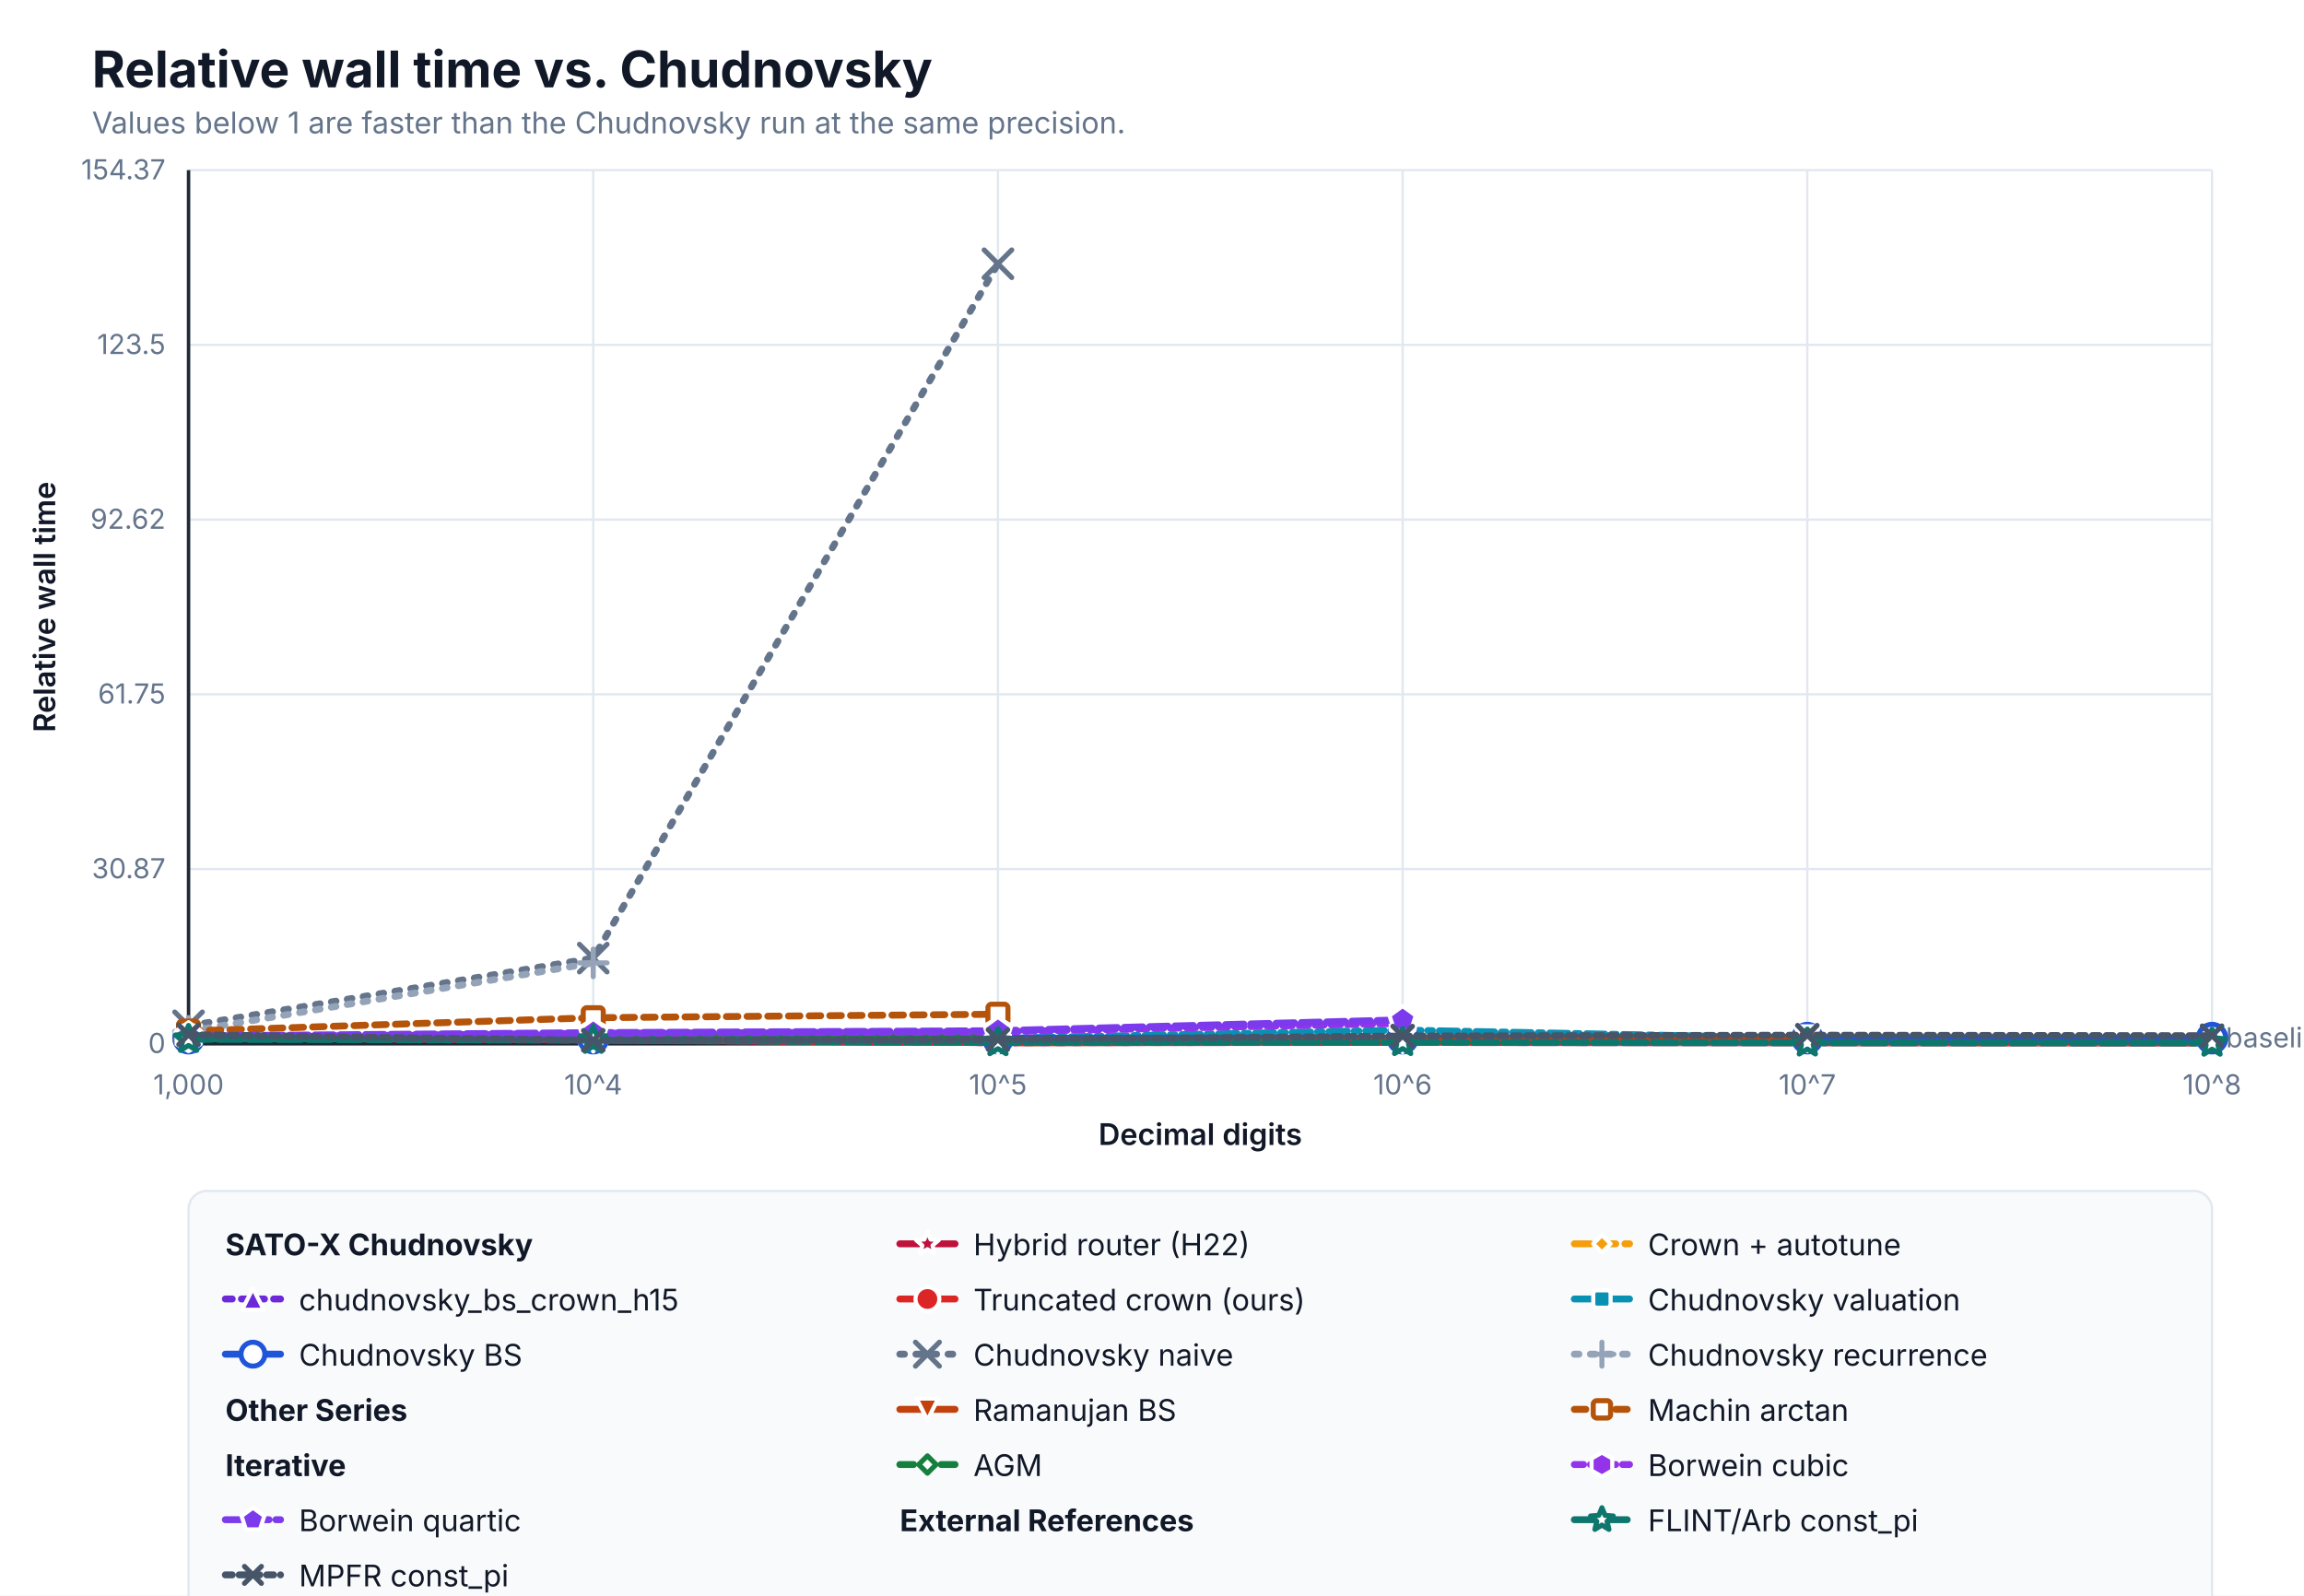
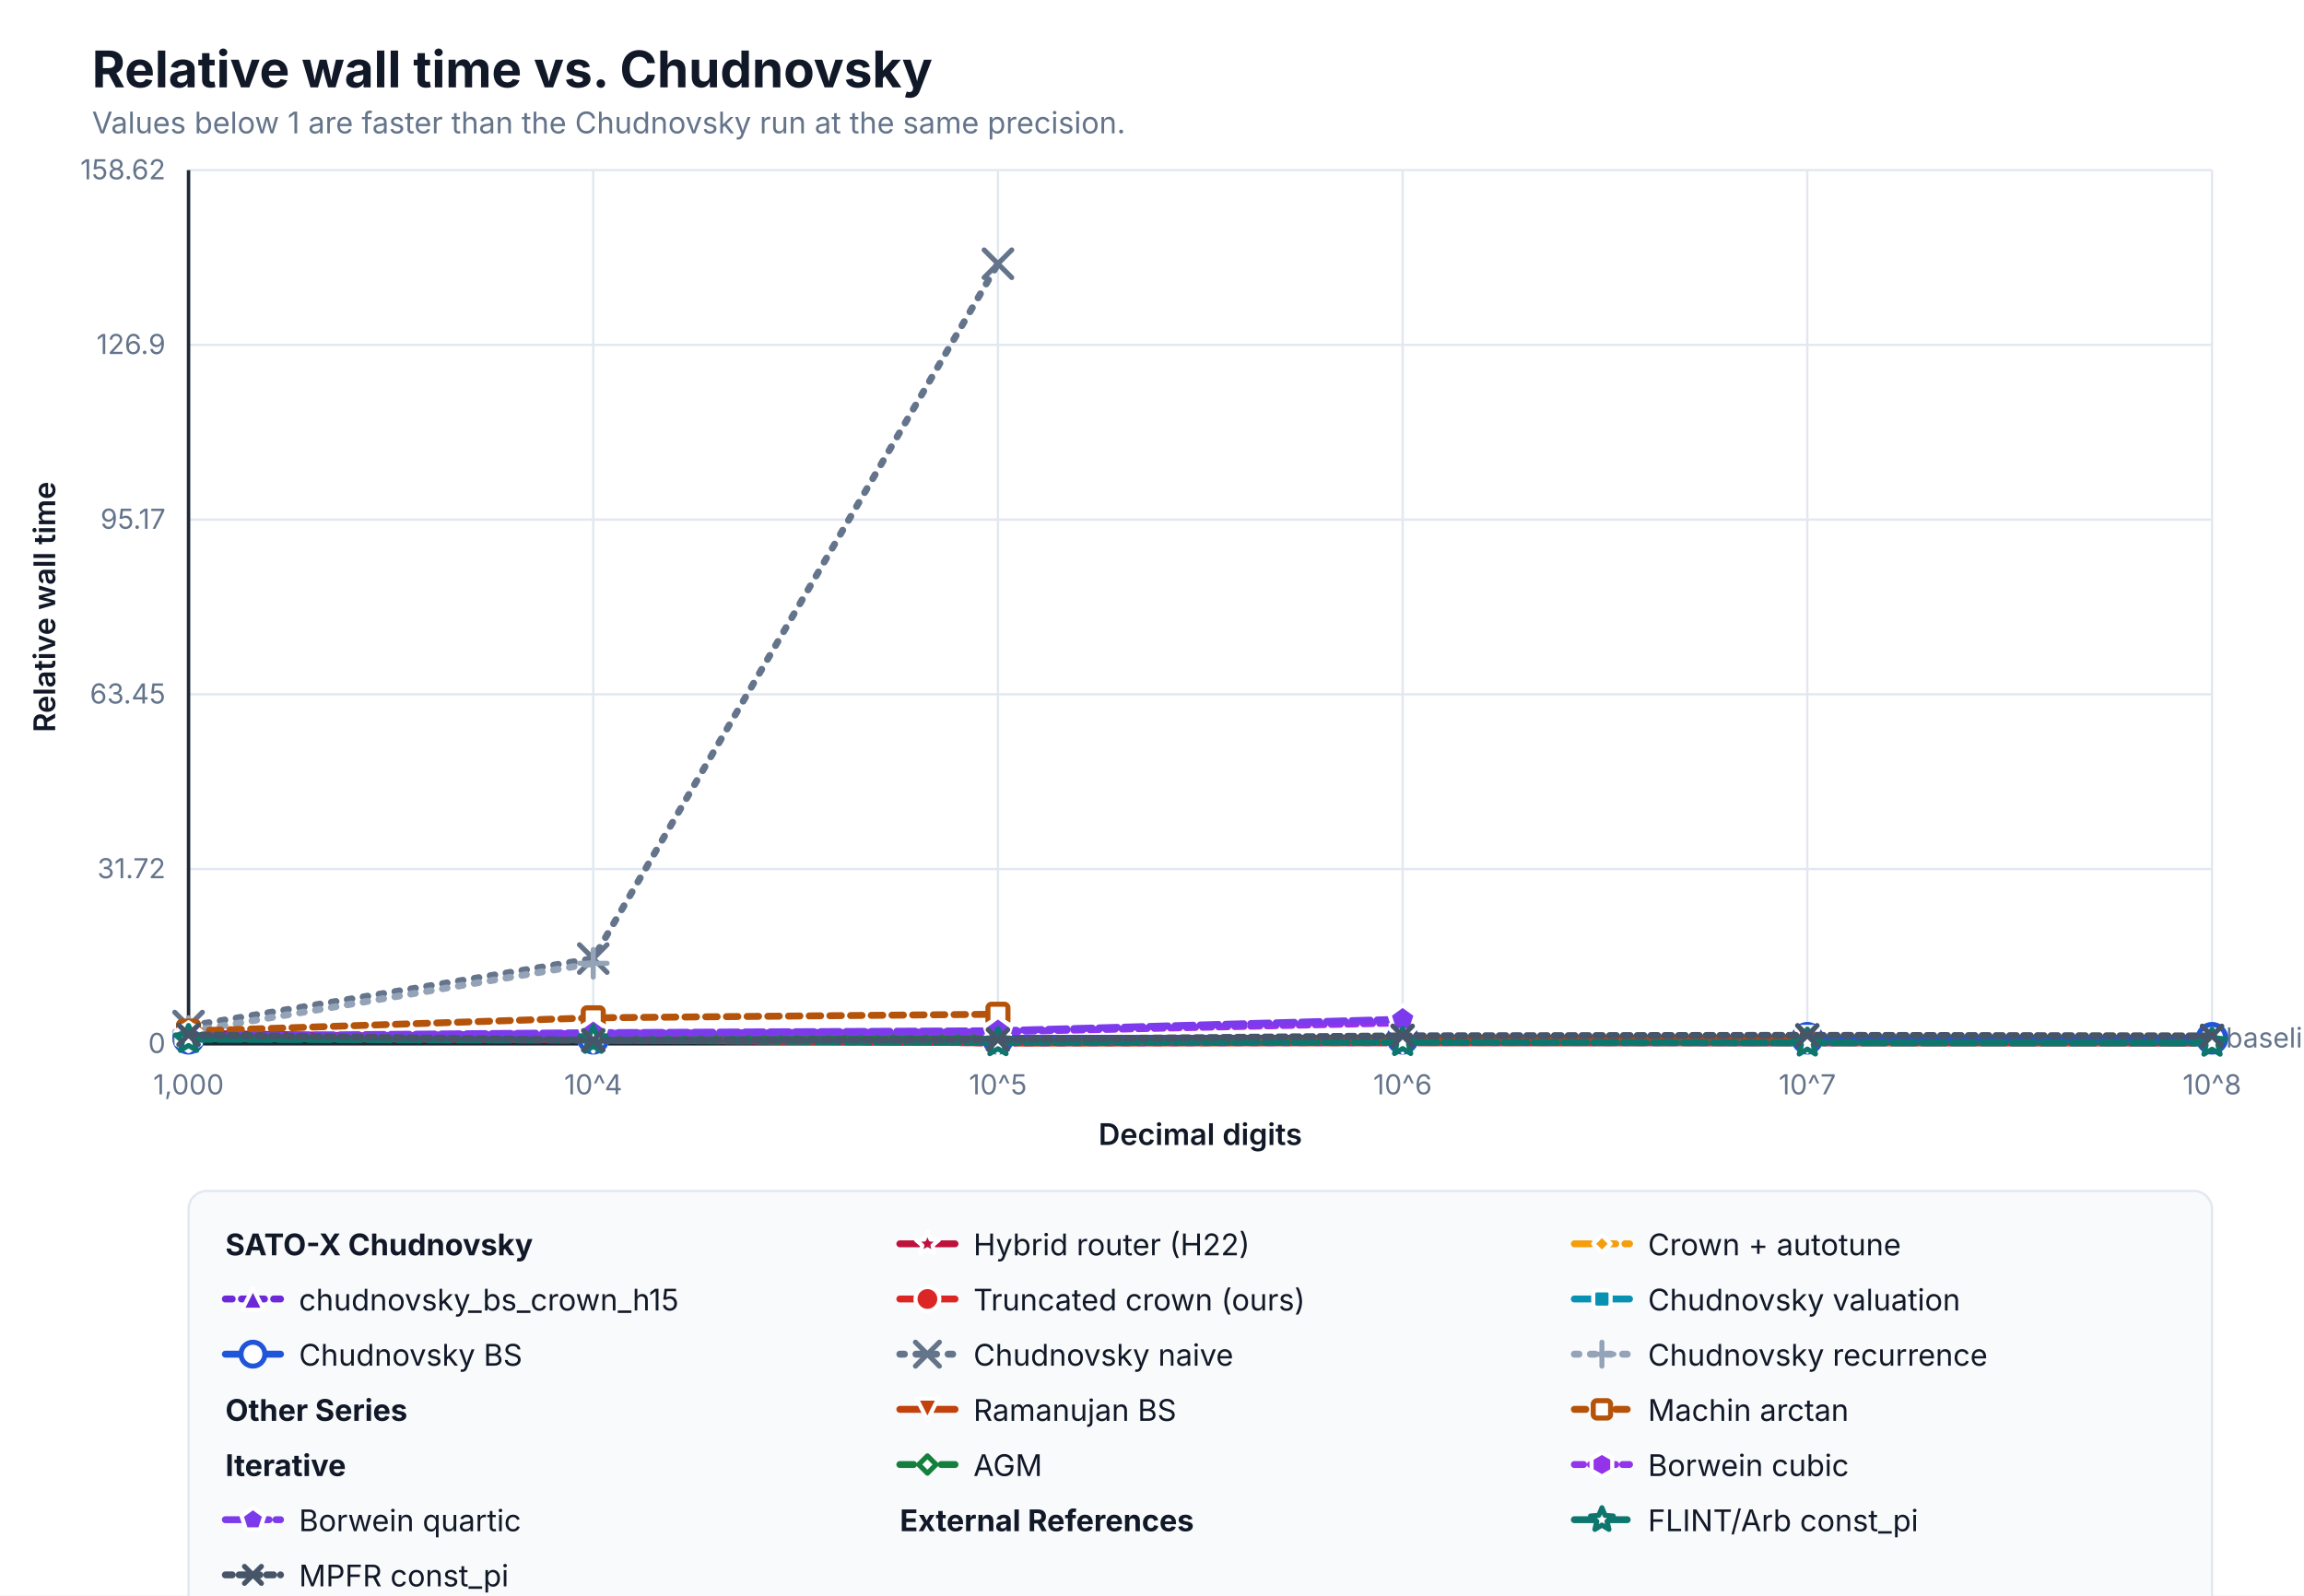
<svg xmlns="http://www.w3.org/2000/svg" viewBox="0 0 1002 694" role="img" aria-labelledby="title desc">
  <style>text{font-family:-apple-system,BlinkMacSystemFont,'Segoe UI',sans-serif}.title{font-size:22px;font-weight:700;fill:#111827}.subtitle{font-size:13px;fill:#64748b}.axis{stroke:#1f2937;stroke-width:1.5}.grid{stroke:#e2e8f0;stroke-width:1}.tick{font-size:12px;fill:#64748b}.label{font-size:13px;font-weight:600;fill:#111827}.legend{font-size:13px;fill:#111827}.legend-box{fill:#f8fafc;stroke:#e2e8f0;stroke-width:1}.refline{stroke:#94a3b8;stroke-width:1.5;stroke-dasharray:6 4}</style>
  <rect width="1002" height="694" fill="#fff" />
  <text class="title" x="40" y="38">Relative wall time vs. Chudnovsky</text>
  <text class="subtitle" x="40" y="58">Values below 1 are faster than the Chudnovsky run at the same precision.</text>
  <line class="grid" x1="82" y1="74" x2="82" y2="454" />
  <text class="tick" x="82" y="476" text-anchor="middle">1,000</text>
  <line class="grid" x1="258" y1="74" x2="258" y2="454" />
  <text class="tick" x="258" y="476" text-anchor="middle">10^4</text>
  <line class="grid" x1="434" y1="74" x2="434" y2="454" />
  <text class="tick" x="434" y="476" text-anchor="middle">10^5</text>
  <line class="grid" x1="610" y1="74" x2="610" y2="454" />
  <text class="tick" x="610" y="476" text-anchor="middle">10^6</text>
  <line class="grid" x1="786" y1="74" x2="786" y2="454" />
  <text class="tick" x="786" y="476" text-anchor="middle">10^7</text>
  <line class="grid" x1="962" y1="74" x2="962" y2="454" />
  <text class="tick" x="962" y="476" text-anchor="middle">10^8</text>
  <line class="grid" x1="82" y1="454" x2="962" y2="454" />
  <text class="tick" x="72" y="458" text-anchor="end">0</text>
  <line class="grid" x1="82" y1="378" x2="962" y2="378" />
-   <text class="tick" x="72" y="382" text-anchor="end">30.87</text>
+   <text class="tick" x="72" y="382" text-anchor="end">31.72</text>
  <line class="grid" x1="82" y1="302" x2="962" y2="302" />
-   <text class="tick" x="72" y="306" text-anchor="end">61.75</text>
+   <text class="tick" x="72" y="306" text-anchor="end">63.45</text>
  <line class="grid" x1="82" y1="226" x2="962" y2="226" />
-   <text class="tick" x="72" y="230" text-anchor="end">92.62</text>
+   <text class="tick" x="72" y="230" text-anchor="end">95.17</text>
  <line class="grid" x1="82" y1="150" x2="962" y2="150" />
-   <text class="tick" x="72" y="154" text-anchor="end">123.5</text>
+   <text class="tick" x="72" y="154" text-anchor="end">126.9</text>
  <line class="grid" x1="82" y1="74" x2="962" y2="74" />
-   <text class="tick" x="72" y="78" text-anchor="end">154.37</text>
-   <line class="refline" x1="82" y1="451.54" x2="962" y2="451.54" />
-   <text class="tick" x="968" y="455.54" text-anchor="start">baseline (1.0)</text>
+   <text class="tick" x="72" y="78" text-anchor="end">158.62</text>
+   <line class="refline" x1="82" y1="451.6" x2="962" y2="451.6" />
+   <text class="tick" x="968" y="455.6" text-anchor="start">baseline (1.0)</text>
  <line class="axis" x1="82" y1="454" x2="962" y2="454" />
  <line class="axis" x1="82" y1="74" x2="82" y2="454" />
  <text class="label" x="522" y="498" text-anchor="middle">Decimal digits</text>
  <text class="label" transform="translate(24 264) rotate(-90)" text-anchor="middle">Relative wall time</text>
-   <path d="M82 451.51 L258 452.35 L434 453.51 L610 453.4 L786 453.57 L962 453.67" fill="none" stroke="#be123c" stroke-width="3" stroke-linejoin="round" stroke-linecap="round" />
-   <polygon points="82,445.51 83.59,449.33 87.71,449.66 84.57,452.34 85.53,456.36 82,454.21 78.47,456.36 79.43,452.34 76.29,449.66 80.41,449.33" fill="#be123c" stroke="#fff" stroke-width="1.8" stroke-linejoin="round" />
-   <polygon points="258,446.35 259.59,450.16 263.71,450.49 260.57,453.18 261.53,457.2 258,455.05 254.47,457.2 255.43,453.18 252.29,450.49 256.41,450.16" fill="#be123c" stroke="#fff" stroke-width="1.8" stroke-linejoin="round" />
-   <polygon points="434,447.51 435.59,451.33 439.71,451.66 436.57,454.35 437.53,458.37 434,456.21 430.47,458.37 431.43,454.35 428.29,451.66 432.41,451.33" fill="#be123c" stroke="#fff" stroke-width="1.8" stroke-linejoin="round" />
-   <polygon points="610,447.4 611.59,451.22 615.71,451.55 612.57,454.24 613.53,458.26 610,456.1 606.47,458.26 607.43,454.24 604.29,451.55 608.41,451.22" fill="#be123c" stroke="#fff" stroke-width="1.8" stroke-linejoin="round" />
-   <polygon points="786,447.57 787.59,451.38 791.71,451.71 788.57,454.4 789.53,458.42 786,456.27 782.47,458.42 783.43,454.4 780.29,451.71 784.41,451.38" fill="#be123c" stroke="#fff" stroke-width="1.8" stroke-linejoin="round" />
-   <polygon points="962,447.67 963.59,451.49 967.71,451.82 964.57,454.51 965.53,458.53 962,456.37 958.47,458.53 959.43,454.51 956.29,451.82 960.41,451.49" fill="#be123c" stroke="#fff" stroke-width="1.8" stroke-linejoin="round" />
-   <path d="M82 451.1 L258 451.92 L434 453.5 L610 453.34 L786 453.43 L962 453.38" fill="none" stroke="#f59e0b" stroke-width="3" stroke-linejoin="round" stroke-linecap="round" stroke-dasharray="7 4" />
-   <polygon points="82,446.75 86.35,451.1 82,455.45 77.65,451.1" fill="#f59e0b" stroke="#fff" stroke-width="1.8" stroke-linejoin="round" />
-   <polygon points="258,447.57 262.35,451.92 258,456.27 253.65,451.92" fill="#f59e0b" stroke="#fff" stroke-width="1.8" stroke-linejoin="round" />
-   <polygon points="434,449.15 438.35,453.5 434,457.85 429.65,453.5" fill="#f59e0b" stroke="#fff" stroke-width="1.8" stroke-linejoin="round" />
-   <polygon points="610,448.99 614.35,453.34 610,457.69 605.65,453.34" fill="#f59e0b" stroke="#fff" stroke-width="1.8" stroke-linejoin="round" />
-   <polygon points="786,449.08 790.35,453.43 786,457.78 781.65,453.43" fill="#f59e0b" stroke="#fff" stroke-width="1.8" stroke-linejoin="round" />
-   <polygon points="962,449.03 966.35,453.38 962,457.73 957.65,453.38" fill="#f59e0b" stroke="#fff" stroke-width="1.8" stroke-linejoin="round" />
-   <path d="M82 451.57 L258 452.13 L434 453.51 L610 453.33 L786 453.19 L962 453.33" fill="none" stroke="#6d28d9" stroke-width="3" stroke-linejoin="round" stroke-linecap="round" stroke-dasharray="3 4" />
-   <polygon points="82,446.17 87.4,456.97 76.6,456.97" fill="#6d28d9" stroke="#fff" stroke-width="1.8" stroke-linejoin="round" />
-   <polygon points="258,446.73 263.4,457.53 252.6,457.53" fill="#6d28d9" stroke="#fff" stroke-width="1.8" stroke-linejoin="round" />
-   <polygon points="434,448.11 439.4,458.91 428.6,458.91" fill="#6d28d9" stroke="#fff" stroke-width="1.8" stroke-linejoin="round" />
-   <polygon points="610,447.93 615.4,458.73 604.6,458.73" fill="#6d28d9" stroke="#fff" stroke-width="1.8" stroke-linejoin="round" />
-   <polygon points="786,447.79 791.4,458.59 780.6,458.59" fill="#6d28d9" stroke="#fff" stroke-width="1.8" stroke-linejoin="round" />
-   <polygon points="962,447.93 967.4,458.73 956.6,458.73" fill="#6d28d9" stroke="#fff" stroke-width="1.8" stroke-linejoin="round" />
-   <path d="M82 451.54 L258 452.18 L434 453.51 L610 453.22 L786 453.25 L962 453.23" fill="none" stroke="#dc2626" stroke-width="3" stroke-linejoin="round" stroke-linecap="round" />
-   <circle cx="82" cy="451.54" r="6" fill="#dc2626" stroke="#fff" stroke-width="1.8" />
-   <circle cx="258" cy="452.18" r="6" fill="#dc2626" stroke="#fff" stroke-width="1.8" />
-   <circle cx="434" cy="453.51" r="6" fill="#dc2626" stroke="#fff" stroke-width="1.8" />
-   <circle cx="610" cy="453.22" r="6" fill="#dc2626" stroke="#fff" stroke-width="1.8" />
-   <circle cx="786" cy="453.25" r="6" fill="#dc2626" stroke="#fff" stroke-width="1.8" />
-   <circle cx="962" cy="453.23" r="6" fill="#dc2626" stroke="#fff" stroke-width="1.8" />
-   <path d="M82 451.57 L258 451.37 L434 451.61 L610 448.04 L786 451.54 L962 451.57" fill="none" stroke="#0891b2" stroke-width="3" stroke-linejoin="round" stroke-linecap="round" stroke-dasharray="8 3 2 3" />
-   <rect x="77.65" y="447.22" width="8.7" height="8.7" rx="1.5" fill="#0891b2" stroke="#fff" stroke-width="1.8" />
-   <rect x="253.65" y="447.02" width="8.7" height="8.7" rx="1.5" fill="#0891b2" stroke="#fff" stroke-width="1.8" />
-   <rect x="429.65" y="447.26" width="8.7" height="8.7" rx="1.5" fill="#0891b2" stroke="#fff" stroke-width="1.8" />
-   <rect x="605.65" y="443.69" width="8.7" height="8.7" rx="1.5" fill="#0891b2" stroke="#fff" stroke-width="1.8" />
-   <rect x="781.65" y="447.19" width="8.7" height="8.7" rx="1.5" fill="#0891b2" stroke="#fff" stroke-width="1.8" />
-   <rect x="957.65" y="447.22" width="8.7" height="8.7" rx="1.5" fill="#0891b2" stroke="#fff" stroke-width="1.8" />
-   <path d="M82 451.54 L258 451.54 L434 451.54 L610 451.54 L786 451.54 L962 451.54" fill="none" stroke="#2155d9" stroke-width="3" stroke-linejoin="round" stroke-linecap="round" />
-   <circle cx="82" cy="451.54" r="6" fill="#fff" stroke="#2155d9" stroke-width="2.2" />
-   <circle cx="258" cy="451.54" r="6" fill="#fff" stroke="#2155d9" stroke-width="2.2" />
-   <circle cx="434" cy="451.54" r="6" fill="#fff" stroke="#2155d9" stroke-width="2.2" />
-   <circle cx="610" cy="451.54" r="6" fill="#fff" stroke="#2155d9" stroke-width="2.2" />
-   <circle cx="786" cy="451.54" r="6" fill="#fff" stroke="#2155d9" stroke-width="2.2" />
-   <circle cx="962" cy="451.54" r="6" fill="#fff" stroke="#2155d9" stroke-width="2.2" />
-   <path d="M82 446.18 L258 416.73 L434 114.71" fill="none" stroke="#64748b" stroke-width="3" stroke-linejoin="round" stroke-linecap="round" stroke-dasharray="2 5" />
-   <path d="M76 440.18 L88 452.18 M88 440.18 L76 452.18" stroke="#64748b" stroke-width="2.2" stroke-linecap="round" />
-   <path d="M252 410.73 L264 422.73 M264 410.73 L252 422.73" stroke="#64748b" stroke-width="2.2" stroke-linecap="round" />
+   <path d="M82 449.41 L258 451.95 L434 453.57 L610 453.56 L786 453.59 L962 453.68" fill="none" stroke="#be123c" stroke-width="3" stroke-linejoin="round" stroke-linecap="round" />
+   <polygon points="82,443.41 83.59,447.23 87.71,447.56 84.57,450.25 85.53,454.26 82,452.11 78.47,454.26 79.43,450.25 76.29,447.56 80.41,447.23" fill="#be123c" stroke="#fff" stroke-width="1.8" stroke-linejoin="round" />
+   <polygon points="258,445.95 259.59,449.77 263.71,450.1 260.57,452.79 261.53,456.81 258,454.65 254.47,456.81 255.43,452.79 252.29,450.1 256.41,449.77" fill="#be123c" stroke="#fff" stroke-width="1.8" stroke-linejoin="round" />
+   <polygon points="434,447.57 435.59,451.38 439.71,451.71 436.57,454.4 437.53,458.42 434,456.27 430.47,458.42 431.43,454.4 428.29,451.71 432.41,451.38" fill="#be123c" stroke="#fff" stroke-width="1.8" stroke-linejoin="round" />
+   <polygon points="610,447.56 611.59,451.38 615.71,451.71 612.57,454.4 613.53,458.42 610,456.26 606.47,458.42 607.43,454.4 604.29,451.71 608.41,451.38" fill="#be123c" stroke="#fff" stroke-width="1.8" stroke-linejoin="round" />
+   <polygon points="786,447.59 787.59,451.4 791.71,451.73 788.57,454.42 789.53,458.44 786,456.29 782.47,458.44 783.43,454.42 780.29,451.73 784.41,451.4" fill="#be123c" stroke="#fff" stroke-width="1.8" stroke-linejoin="round" />
+   <polygon points="962,447.68 963.59,451.49 967.71,451.83 964.57,454.51 965.53,458.53 962,456.38 958.47,458.53 959.43,454.51 956.29,451.83 960.41,451.49" fill="#be123c" stroke="#fff" stroke-width="1.8" stroke-linejoin="round" />
+   <path d="M82 451.2 L258 451.99 L434 453.57 L610 453.46 L786 453.47 L962 453.41" fill="none" stroke="#f59e0b" stroke-width="3" stroke-linejoin="round" stroke-linecap="round" stroke-dasharray="7 4" />
+   <polygon points="82,446.85 86.35,451.2 82,455.55 77.65,451.2" fill="#f59e0b" stroke="#fff" stroke-width="1.8" stroke-linejoin="round" />
+   <polygon points="258,447.64 262.35,451.99 258,456.34 253.65,451.99" fill="#f59e0b" stroke="#fff" stroke-width="1.8" stroke-linejoin="round" />
+   <polygon points="434,449.22 438.35,453.57 434,457.92 429.65,453.57" fill="#f59e0b" stroke="#fff" stroke-width="1.8" stroke-linejoin="round" />
+   <polygon points="610,449.11 614.35,453.46 610,457.81 605.65,453.46" fill="#f59e0b" stroke="#fff" stroke-width="1.8" stroke-linejoin="round" />
+   <polygon points="786,449.12 790.35,453.47 786,457.82 781.65,453.47" fill="#f59e0b" stroke="#fff" stroke-width="1.8" stroke-linejoin="round" />
+   <polygon points="962,449.06 966.35,453.41 962,457.76 957.65,453.41" fill="#f59e0b" stroke="#fff" stroke-width="1.8" stroke-linejoin="round" />
+   <path d="M82 451.63 L258 452.2 L434 453.58 L610 453.44 L786 453.46 L962 453.36" fill="none" stroke="#6d28d9" stroke-width="3" stroke-linejoin="round" stroke-linecap="round" stroke-dasharray="3 4" />
+   <polygon points="82,446.23 87.4,457.03 76.6,457.03" fill="#6d28d9" stroke="#fff" stroke-width="1.8" stroke-linejoin="round" />
+   <polygon points="258,446.8 263.4,457.6 252.6,457.6" fill="#6d28d9" stroke="#fff" stroke-width="1.8" stroke-linejoin="round" />
+   <polygon points="434,448.18 439.4,458.98 428.6,458.98" fill="#6d28d9" stroke="#fff" stroke-width="1.8" stroke-linejoin="round" />
+   <polygon points="610,448.04 615.4,458.84 604.6,458.84" fill="#6d28d9" stroke="#fff" stroke-width="1.8" stroke-linejoin="round" />
+   <polygon points="786,448.06 791.4,458.86 780.6,458.86" fill="#6d28d9" stroke="#fff" stroke-width="1.8" stroke-linejoin="round" />
+   <polygon points="962,447.96 967.4,458.76 956.6,458.76" fill="#6d28d9" stroke="#fff" stroke-width="1.8" stroke-linejoin="round" />
+   <path d="M82 451.6 L258 452.24 L434 453.58 L610 453.35 L786 453.29 L962 453.27" fill="none" stroke="#dc2626" stroke-width="3" stroke-linejoin="round" stroke-linecap="round" />
+   <circle cx="82" cy="451.6" r="6" fill="#dc2626" stroke="#fff" stroke-width="1.8" />
+   <circle cx="258" cy="452.24" r="6" fill="#dc2626" stroke="#fff" stroke-width="1.8" />
+   <circle cx="434" cy="453.58" r="6" fill="#dc2626" stroke="#fff" stroke-width="1.8" />
+   <circle cx="610" cy="453.35" r="6" fill="#dc2626" stroke="#fff" stroke-width="1.8" />
+   <circle cx="786" cy="453.29" r="6" fill="#dc2626" stroke="#fff" stroke-width="1.8" />
+   <circle cx="962" cy="453.27" r="6" fill="#dc2626" stroke="#fff" stroke-width="1.8" />
+   <path d="M82 451.63 L258 451.45 L434 451.68 L610 451.65 L786 451.61 L962 451.63" fill="none" stroke="#0891b2" stroke-width="3" stroke-linejoin="round" stroke-linecap="round" stroke-dasharray="8 3 2 3" />
+   <rect x="77.65" y="447.28" width="8.7" height="8.7" rx="1.5" fill="#0891b2" stroke="#fff" stroke-width="1.8" />
+   <rect x="253.65" y="447.1" width="8.7" height="8.7" rx="1.5" fill="#0891b2" stroke="#fff" stroke-width="1.8" />
+   <rect x="429.65" y="447.33" width="8.7" height="8.7" rx="1.5" fill="#0891b2" stroke="#fff" stroke-width="1.8" />
+   <rect x="605.65" y="447.3" width="8.7" height="8.7" rx="1.5" fill="#0891b2" stroke="#fff" stroke-width="1.8" />
+   <rect x="781.65" y="447.26" width="8.7" height="8.7" rx="1.5" fill="#0891b2" stroke="#fff" stroke-width="1.8" />
+   <rect x="957.65" y="447.28" width="8.7" height="8.7" rx="1.5" fill="#0891b2" stroke="#fff" stroke-width="1.8" />
+   <path d="M82 451.6 L258 451.6 L434 451.6 L610 451.6 L786 451.6 L962 451.6" fill="none" stroke="#2155d9" stroke-width="3" stroke-linejoin="round" stroke-linecap="round" />
+   <circle cx="82" cy="451.6" r="6" fill="#fff" stroke="#2155d9" stroke-width="2.2" />
+   <circle cx="258" cy="451.6" r="6" fill="#fff" stroke="#2155d9" stroke-width="2.2" />
+   <circle cx="434" cy="451.6" r="6" fill="#fff" stroke="#2155d9" stroke-width="2.2" />
+   <circle cx="610" cy="451.6" r="6" fill="#fff" stroke="#2155d9" stroke-width="2.2" />
+   <circle cx="786" cy="451.6" r="6" fill="#fff" stroke="#2155d9" stroke-width="2.2" />
+   <circle cx="962" cy="451.6" r="6" fill="#fff" stroke="#2155d9" stroke-width="2.2" />
+   <path d="M82 446.29 L258 416.92 L434 114.71" fill="none" stroke="#64748b" stroke-width="3" stroke-linejoin="round" stroke-linecap="round" stroke-dasharray="2 5" />
+   <path d="M76 440.29 L88 452.29 M88 440.29 L76 452.29" stroke="#64748b" stroke-width="2.2" stroke-linecap="round" />
+   <path d="M252 410.92 L264 422.92 M264 410.92 L252 422.92" stroke="#64748b" stroke-width="2.2" stroke-linecap="round" />
  <path d="M428 108.71 L440 120.71 M440 108.71 L428 120.71" stroke="#64748b" stroke-width="2.2" stroke-linecap="round" />
-   <path d="M82 448.58 L258 418.81" fill="none" stroke="#94a3b8" stroke-width="3" stroke-linejoin="round" stroke-linecap="round" stroke-dasharray="2 5" />
-   <path d="M76 448.58 L88 448.58 M82 442.58 L82 454.58" stroke="#94a3b8" stroke-width="2.2" stroke-linecap="round" />
-   <path d="M252 418.81 L264 418.81 M258 412.81 L258 424.81" stroke="#94a3b8" stroke-width="2.2" stroke-linecap="round" />
-   <path d="M82 451.31 L258 451.96 L434 452.67 L610 452.23 L786 451.8" fill="none" stroke="#c2410c" stroke-width="3" stroke-linejoin="round" stroke-linecap="round" />
-   <polygon points="76.6,445.91 87.4,445.91 82,456.71" fill="#c2410c" stroke="#fff" stroke-width="1.8" stroke-linejoin="round" />
-   <polygon points="252.6,446.56 263.4,446.56 258,457.36" fill="#c2410c" stroke="#fff" stroke-width="1.8" stroke-linejoin="round" />
-   <polygon points="428.6,447.27 439.4,447.27 434,458.07" fill="#c2410c" stroke="#fff" stroke-width="1.8" stroke-linejoin="round" />
-   <polygon points="604.6,446.83 615.4,446.83 610,457.63" fill="#c2410c" stroke="#fff" stroke-width="1.8" stroke-linejoin="round" />
-   <polygon points="780.6,446.4 791.4,446.4 786,457.2" fill="#c2410c" stroke="#fff" stroke-width="1.8" stroke-linejoin="round" />
-   <path d="M82 448.47 L258 442.66 L434 441.14" fill="none" stroke="#b45309" stroke-width="3" stroke-linejoin="round" stroke-linecap="round" stroke-dasharray="5 4" />
-   <rect x="77.65" y="444.12" width="8.7" height="8.7" rx="1.5" fill="#fff" stroke="#b45309" stroke-width="2.2" />
-   <rect x="253.65" y="438.31" width="8.7" height="8.7" rx="1.5" fill="#fff" stroke="#b45309" stroke-width="2.2" />
+   <path d="M82 448.66 L258 419" fill="none" stroke="#94a3b8" stroke-width="3" stroke-linejoin="round" stroke-linecap="round" stroke-dasharray="2 5" />
+   <path d="M76 448.66 L88 448.66 M82 442.66 L82 454.66" stroke="#94a3b8" stroke-width="2.2" stroke-linecap="round" />
+   <path d="M252 419 L264 419 M258 413 L258 425" stroke="#94a3b8" stroke-width="2.2" stroke-linecap="round" />
+   <path d="M82 451.4 L258 452.02 L434 452.73 L610 452.25 L786 452.07" fill="none" stroke="#c2410c" stroke-width="3" stroke-linejoin="round" stroke-linecap="round" />
+   <polygon points="76.6,446 87.4,446 82,456.8" fill="#c2410c" stroke="#fff" stroke-width="1.8" stroke-linejoin="round" />
+   <polygon points="252.6,446.62 263.4,446.62 258,457.42" fill="#c2410c" stroke="#fff" stroke-width="1.8" stroke-linejoin="round" />
+   <polygon points="428.6,447.33 439.4,447.33 434,458.13" fill="#c2410c" stroke="#fff" stroke-width="1.8" stroke-linejoin="round" />
+   <polygon points="604.6,446.85 615.4,446.85 610,457.65" fill="#c2410c" stroke="#fff" stroke-width="1.8" stroke-linejoin="round" />
+   <polygon points="780.6,446.67 791.4,446.67 786,457.47" fill="#c2410c" stroke="#fff" stroke-width="1.8" stroke-linejoin="round" />
+   <path d="M82 448.49 L258 442.7 L434 441.14" fill="none" stroke="#b45309" stroke-width="3" stroke-linejoin="round" stroke-linecap="round" stroke-dasharray="5 4" />
+   <rect x="77.65" y="444.14" width="8.7" height="8.7" rx="1.5" fill="#fff" stroke="#b45309" stroke-width="2.2" />
+   <rect x="253.65" y="438.35" width="8.7" height="8.7" rx="1.5" fill="#fff" stroke="#b45309" stroke-width="2.2" />
  <rect x="429.65" y="436.79" width="8.7" height="8.7" rx="1.5" fill="#fff" stroke="#b45309" stroke-width="2.2" />
-   <path d="M82 451.8 L258 450.87 L434 450.25" fill="none" stroke="#15803d" stroke-width="3" stroke-linejoin="round" stroke-linecap="round" stroke-dasharray="6 3" />
-   <polygon points="82,447.45 86.35,451.8 82,456.15 77.65,451.8" fill="#fff" stroke="#15803d" stroke-width="2.2" stroke-linejoin="round" />
-   <polygon points="258,446.52 262.35,450.87 258,455.22 253.65,450.87" fill="#fff" stroke="#15803d" stroke-width="2.2" stroke-linejoin="round" />
+   <path d="M82 451.81 L258 450.88 L434 450.25" fill="none" stroke="#15803d" stroke-width="3" stroke-linejoin="round" stroke-linecap="round" stroke-dasharray="6 3" />
+   <polygon points="82,447.46 86.35,451.81 82,456.16 77.65,451.81" fill="#fff" stroke="#15803d" stroke-width="2.2" stroke-linejoin="round" />
+   <polygon points="258,446.53 262.35,450.88 258,455.23 253.65,450.88" fill="#fff" stroke="#15803d" stroke-width="2.2" stroke-linejoin="round" />
  <polygon points="434,445.9 438.35,450.25 434,454.6 429.65,450.25" fill="#fff" stroke="#15803d" stroke-width="2.2" stroke-linejoin="round" />
-   <path d="M82 451.19 L258 449.42 L434 448.79 L610 445.14" fill="none" stroke="#9333ea" stroke-width="3" stroke-linejoin="round" stroke-linecap="round" stroke-dasharray="4 3" />
-   <polygon points="87.2,454.19 82,457.19 76.8,454.19 76.8,448.19 82,445.19 87.2,448.19" fill="#9333ea" stroke="#fff" stroke-width="1.8" stroke-linejoin="round" />
-   <polygon points="263.2,452.42 258,455.42 252.8,452.42 252.8,446.42 258,443.42 263.2,446.42" fill="#9333ea" stroke="#fff" stroke-width="1.8" stroke-linejoin="round" />
+   <path d="M82 451.2 L258 449.44 L434 448.79 L610 444.91" fill="none" stroke="#9333ea" stroke-width="3" stroke-linejoin="round" stroke-linecap="round" stroke-dasharray="4 3" />
+   <polygon points="87.2,454.2 82,457.2 76.8,454.2 76.8,448.2 82,445.2 87.2,448.2" fill="#9333ea" stroke="#fff" stroke-width="1.8" stroke-linejoin="round" />
+   <polygon points="263.2,452.44 258,455.44 252.8,452.44 252.8,446.44 258,443.44 263.2,446.44" fill="#9333ea" stroke="#fff" stroke-width="1.8" stroke-linejoin="round" />
  <polygon points="439.2,451.79 434,454.79 428.8,451.79 428.8,445.79 434,442.79 439.2,445.79" fill="#9333ea" stroke="#fff" stroke-width="1.8" stroke-linejoin="round" />
-   <polygon points="615.2,448.14 610,451.14 604.8,448.14 604.8,442.14 610,439.14 615.2,442.14" fill="#9333ea" stroke="#fff" stroke-width="1.8" stroke-linejoin="round" />
-   <path d="M82 450.61 L258 449.15 L434 448.32 L610 443.58" fill="none" stroke="#7c3aed" stroke-width="3" stroke-linejoin="round" stroke-linecap="round" stroke-dasharray="8 3" />
-   <polygon points="82,444.61 87.71,448.76 85.53,455.47 78.47,455.47 76.29,448.76" fill="#7c3aed" stroke="#fff" stroke-width="1.8" stroke-linejoin="round" />
-   <polygon points="258,443.15 263.71,447.3 261.53,454.01 254.47,454.01 252.29,447.3" fill="#7c3aed" stroke="#fff" stroke-width="1.8" stroke-linejoin="round" />
+   <polygon points="615.2,447.91 610,450.91 604.8,447.91 604.8,441.91 610,438.91 615.2,441.91" fill="#9333ea" stroke="#fff" stroke-width="1.8" stroke-linejoin="round" />
+   <path d="M82 450.62 L258 449.17 L434 448.32 L610 443.31" fill="none" stroke="#7c3aed" stroke-width="3" stroke-linejoin="round" stroke-linecap="round" stroke-dasharray="8 3" />
+   <polygon points="82,444.62 87.71,448.77 85.53,455.48 78.47,455.48 76.29,448.77" fill="#7c3aed" stroke="#fff" stroke-width="1.8" stroke-linejoin="round" />
+   <polygon points="258,443.17 263.71,447.32 261.53,454.03 254.47,454.03 252.29,447.32" fill="#7c3aed" stroke="#fff" stroke-width="1.8" stroke-linejoin="round" />
  <polygon points="434,442.32 439.71,446.47 437.53,453.17 430.47,453.17 428.29,446.47" fill="#7c3aed" stroke="#fff" stroke-width="1.8" stroke-linejoin="round" />
-   <polygon points="610,437.58 615.71,441.73 613.53,448.44 606.47,448.44 604.29,441.73" fill="#7c3aed" stroke="#fff" stroke-width="1.8" stroke-linejoin="round" />
-   <path d="M82 452.03 L258 452.41 L434 453.44 L610 453.39 L786 453.59 L962 453.66" fill="none" stroke="#0f766e" stroke-width="3" stroke-linejoin="round" stroke-linecap="round" stroke-dasharray="10 3" />
-   <polygon points="82,446.03 83.59,449.85 87.71,450.18 84.57,452.87 85.53,456.88 82,454.73 78.47,456.88 79.43,452.87 76.29,450.18 80.41,449.85" fill="#fff" stroke="#0f766e" stroke-width="2.2" stroke-linejoin="round" />
-   <polygon points="258,446.41 259.59,450.23 263.71,450.56 260.57,453.25 261.53,457.27 258,455.11 254.47,457.27 255.43,453.25 252.29,450.56 256.41,450.23" fill="#fff" stroke="#0f766e" stroke-width="2.2" stroke-linejoin="round" />
+   <polygon points="610,437.31 615.71,441.45 613.53,448.16 606.47,448.16 604.29,441.45" fill="#7c3aed" stroke="#fff" stroke-width="1.8" stroke-linejoin="round" />
+   <path d="M82 452.04 L258 452.42 L434 453.44 L610 453.37 L786 453.6 L962 453.67" fill="none" stroke="#0f766e" stroke-width="3" stroke-linejoin="round" stroke-linecap="round" stroke-dasharray="10 3" />
+   <polygon points="82,446.04 83.59,449.85 87.71,450.18 84.57,452.87 85.53,456.89 82,454.74 78.47,456.89 79.43,452.87 76.29,450.18 80.41,449.85" fill="#fff" stroke="#0f766e" stroke-width="2.2" stroke-linejoin="round" />
+   <polygon points="258,446.42 259.59,450.23 263.71,450.56 260.57,453.25 261.53,457.27 258,455.12 254.47,457.27 255.43,453.25 252.29,450.56 256.41,450.23" fill="#fff" stroke="#0f766e" stroke-width="2.2" stroke-linejoin="round" />
  <polygon points="434,447.44 435.59,451.26 439.71,451.59 436.57,454.28 437.53,458.3 434,456.14 430.47,458.3 431.43,454.28 428.29,451.59 432.41,451.26" fill="#fff" stroke="#0f766e" stroke-width="2.2" stroke-linejoin="round" />
-   <polygon points="610,447.39 611.59,451.21 615.71,451.54 612.57,454.22 613.53,458.24 610,456.09 606.47,458.24 607.43,454.22 604.29,451.54 608.41,451.21" fill="#fff" stroke="#0f766e" stroke-width="2.2" stroke-linejoin="round" />
-   <polygon points="786,447.59 787.59,451.41 791.71,451.74 788.57,454.42 789.53,458.44 786,456.29 782.47,458.44 783.43,454.42 780.29,451.74 784.41,451.41" fill="#fff" stroke="#0f766e" stroke-width="2.2" stroke-linejoin="round" />
-   <polygon points="962,447.66 963.59,451.48 967.71,451.81 964.57,454.5 965.53,458.52 962,456.36 958.47,458.52 959.43,454.5 956.29,451.81 960.41,451.48" fill="#fff" stroke="#0f766e" stroke-width="2.2" stroke-linejoin="round" />
-   <path d="M82 450.06 L258 452.48 L434 452.11 L610 450.63 L786 450.26 L962 450.49" fill="none" stroke="#475569" stroke-width="3" stroke-linejoin="round" stroke-linecap="round" stroke-dasharray="3 3" />
-   <path d="M76 450.06 L88 450.06 M82 444.06 L82 456.06" transform="rotate(45 82 450.06)" stroke="#475569" stroke-width="2.2" stroke-linecap="round" />
-   <path d="M252 452.48 L264 452.48 M258 446.48 L258 458.48" transform="rotate(45 258 452.48)" stroke="#475569" stroke-width="2.2" stroke-linecap="round" />
+   <polygon points="610,447.37 611.59,451.19 615.71,451.52 612.57,454.21 613.53,458.23 610,456.07 606.47,458.23 607.43,454.21 604.29,451.52 608.41,451.19" fill="#fff" stroke="#0f766e" stroke-width="2.2" stroke-linejoin="round" />
+   <polygon points="786,447.6 787.59,451.41 791.71,451.74 788.57,454.43 789.53,458.45 786,456.3 782.47,458.45 783.43,454.43 780.29,451.74 784.41,451.41" fill="#fff" stroke="#0f766e" stroke-width="2.2" stroke-linejoin="round" />
+   <polygon points="962,447.67 963.59,451.49 967.71,451.82 964.57,454.5 965.53,458.52 962,456.37 958.47,458.52 959.43,454.5 956.29,451.82 960.41,451.49" fill="#fff" stroke="#0f766e" stroke-width="2.2" stroke-linejoin="round" />
+   <path d="M82 450.07 L258 452.49 L434 452.11 L610 450.54 L786 450.32 L962 450.57" fill="none" stroke="#475569" stroke-width="3" stroke-linejoin="round" stroke-linecap="round" stroke-dasharray="3 3" />
+   <path d="M76 450.07 L88 450.07 M82 444.07 L82 456.07" transform="rotate(45 82 450.07)" stroke="#475569" stroke-width="2.2" stroke-linecap="round" />
+   <path d="M252 452.49 L264 452.49 M258 446.49 L258 458.49" transform="rotate(45 258 452.49)" stroke="#475569" stroke-width="2.2" stroke-linecap="round" />
  <path d="M428 452.11 L440 452.11 M434 446.11 L434 458.11" transform="rotate(45 434 452.11)" stroke="#475569" stroke-width="2.2" stroke-linecap="round" />
-   <path d="M604 450.63 L616 450.63 M610 444.63 L610 456.63" transform="rotate(45 610 450.63)" stroke="#475569" stroke-width="2.2" stroke-linecap="round" />
-   <path d="M780 450.26 L792 450.26 M786 444.26 L786 456.26" transform="rotate(45 786 450.26)" stroke="#475569" stroke-width="2.2" stroke-linecap="round" />
-   <path d="M956 450.49 L968 450.49 M962 444.49 L962 456.49" transform="rotate(45 962 450.49)" stroke="#475569" stroke-width="2.2" stroke-linecap="round" />
+   <path d="M604 450.54 L616 450.54 M610 444.54 L610 456.54" transform="rotate(45 610 450.54)" stroke="#475569" stroke-width="2.2" stroke-linecap="round" />
+   <path d="M780 450.32 L792 450.32 M786 444.32 L786 456.32" transform="rotate(45 786 450.32)" stroke="#475569" stroke-width="2.2" stroke-linecap="round" />
+   <path d="M956 450.57 L968 450.57 M962 444.57 L962 456.57" transform="rotate(45 962 450.57)" stroke="#475569" stroke-width="2.2" stroke-linecap="round" />
  <rect class="legend-box" x="82" y="518" width="880" height="208" rx="8" />
  <text class="legend" x="98" y="546" font-weight="700" fill="#64748b">SATO-X Chudnovsky</text>
  <line x1="391.33" y1="541" x2="415.33" y2="541" stroke="#be123c" stroke-width="3" stroke-linecap="round" />
  <polygon points="403.33,535.8 404.71,539.11 408.28,539.39 405.56,541.72 406.39,545.21 403.33,543.34 400.28,545.21 401.11,541.72 398.39,539.39 401.96,539.11" fill="#be123c" stroke="#fff" stroke-width="1.8" stroke-linejoin="round" />
  <text class="legend" x="423.33" y="546">Hybrid router (H22)</text>
  <line x1="684.67" y1="541" x2="708.67" y2="541" stroke="#f59e0b" stroke-width="3" stroke-linecap="round" stroke-dasharray="7 4" />
  <polygon points="696.67,537.23 700.44,541 696.67,544.77 692.9,541" fill="#f59e0b" stroke="#fff" stroke-width="1.8" stroke-linejoin="round" />
  <text class="legend" x="716.67" y="546">Crown + autotune</text>
  <line x1="98" y1="565" x2="122" y2="565" stroke="#6d28d9" stroke-width="3" stroke-linecap="round" stroke-dasharray="3 4" />
  <polygon points="110,560.32 114.68,569.68 105.32,569.68" fill="#6d28d9" stroke="#fff" stroke-width="1.8" stroke-linejoin="round" />
  <text class="legend" x="130" y="570">chudnovsky_bs_crown_h15</text>
  <line x1="391.33" y1="565" x2="415.33" y2="565" stroke="#dc2626" stroke-width="3" stroke-linecap="round" />
  <circle cx="403.33" cy="565" r="5.2" fill="#dc2626" stroke="#fff" stroke-width="1.8" />
  <text class="legend" x="423.33" y="570">Truncated crown (ours)</text>
  <line x1="684.67" y1="565" x2="708.67" y2="565" stroke="#0891b2" stroke-width="3" stroke-linecap="round" stroke-dasharray="8 3 2 3" />
  <rect x="692.9" y="561.23" width="7.54" height="7.54" rx="1.5" fill="#0891b2" stroke="#fff" stroke-width="1.8" />
  <text class="legend" x="716.67" y="570">Chudnovsky valuation</text>
  <line x1="98" y1="589" x2="122" y2="589" stroke="#2155d9" stroke-width="3" stroke-linecap="round" />
  <circle cx="110" cy="589" r="5.2" fill="#fff" stroke="#2155d9" stroke-width="2.2" />
  <text class="legend" x="130" y="594">Chudnovsky BS</text>
  <line x1="391.33" y1="589" x2="415.33" y2="589" stroke="#64748b" stroke-width="3" stroke-linecap="round" stroke-dasharray="2 5" />
  <path d="M398.13 583.8 L408.53 594.2 M408.53 583.8 L398.13 594.2" stroke="#64748b" stroke-width="2.2" stroke-linecap="round" />
  <text class="legend" x="423.33" y="594">Chudnovsky naive</text>
  <line x1="684.67" y1="589" x2="708.67" y2="589" stroke="#94a3b8" stroke-width="3" stroke-linecap="round" stroke-dasharray="2 5" />
  <path d="M691.47 589 L701.87 589 M696.67 583.8 L696.67 594.2" stroke="#94a3b8" stroke-width="2.2" stroke-linecap="round" />
  <text class="legend" x="716.67" y="594">Chudnovsky recurrence</text>
  <text class="legend" x="98" y="618" font-weight="700" fill="#64748b">Other Series</text>
  <line x1="391.33" y1="613" x2="415.33" y2="613" stroke="#c2410c" stroke-width="3" stroke-linecap="round" />
  <polygon points="398.65,608.32 408.01,608.32 403.33,617.68" fill="#c2410c" stroke="#fff" stroke-width="1.8" stroke-linejoin="round" />
  <text class="legend" x="423.33" y="618">Ramanujan BS</text>
  <line x1="684.67" y1="613" x2="708.67" y2="613" stroke="#b45309" stroke-width="3" stroke-linecap="round" stroke-dasharray="5 4" />
  <rect x="692.9" y="609.23" width="7.54" height="7.54" rx="1.5" fill="#fff" stroke="#b45309" stroke-width="2.2" />
  <text class="legend" x="716.67" y="618">Machin arctan</text>
  <text class="legend" x="98" y="642" font-weight="700" fill="#64748b">Iterative</text>
  <line x1="391.33" y1="637" x2="415.33" y2="637" stroke="#15803d" stroke-width="3" stroke-linecap="round" stroke-dasharray="6 3" />
  <polygon points="403.33,633.23 407.1,637 403.33,640.77 399.56,637" fill="#fff" stroke="#15803d" stroke-width="2.2" stroke-linejoin="round" />
  <text class="legend" x="423.33" y="642">AGM</text>
  <line x1="684.67" y1="637" x2="708.67" y2="637" stroke="#9333ea" stroke-width="3" stroke-linecap="round" stroke-dasharray="4 3" />
  <polygon points="701.17,639.6 696.67,642.2 692.16,639.6 692.16,634.4 696.67,631.8 701.17,634.4" fill="#9333ea" stroke="#fff" stroke-width="1.8" stroke-linejoin="round" />
  <text class="legend" x="716.67" y="642">Borwein cubic</text>
  <line x1="98" y1="661" x2="122" y2="661" stroke="#7c3aed" stroke-width="3" stroke-linecap="round" stroke-dasharray="8 3" />
  <polygon points="110,655.8 114.95,659.39 113.06,665.21 106.94,665.21 105.05,659.39" fill="#7c3aed" stroke="#fff" stroke-width="1.8" stroke-linejoin="round" />
  <text class="legend" x="130" y="666">Borwein quartic</text>
  <text class="legend" x="391.33" y="666" font-weight="700" fill="#64748b">External References</text>
  <line x1="684.67" y1="661" x2="708.67" y2="661" stroke="#0f766e" stroke-width="3" stroke-linecap="round" stroke-dasharray="10 3" />
  <polygon points="696.67,655.8 698.04,659.11 701.61,659.39 698.89,661.72 699.72,665.21 696.67,663.34 693.61,665.21 694.44,661.72 691.72,659.39 695.29,659.11" fill="#fff" stroke="#0f766e" stroke-width="2.2" stroke-linejoin="round" />
  <text class="legend" x="716.67" y="666">FLINT/Arb const_pi</text>
  <line x1="98" y1="685" x2="122" y2="685" stroke="#475569" stroke-width="3" stroke-linecap="round" stroke-dasharray="3 3" />
  <path d="M104.8 685 L115.2 685 M110 679.8 L110 690.2" transform="rotate(45 110 685)" stroke="#475569" stroke-width="2.2" stroke-linecap="round" />
  <text class="legend" x="130" y="690">MPFR const_pi</text>
</svg>
